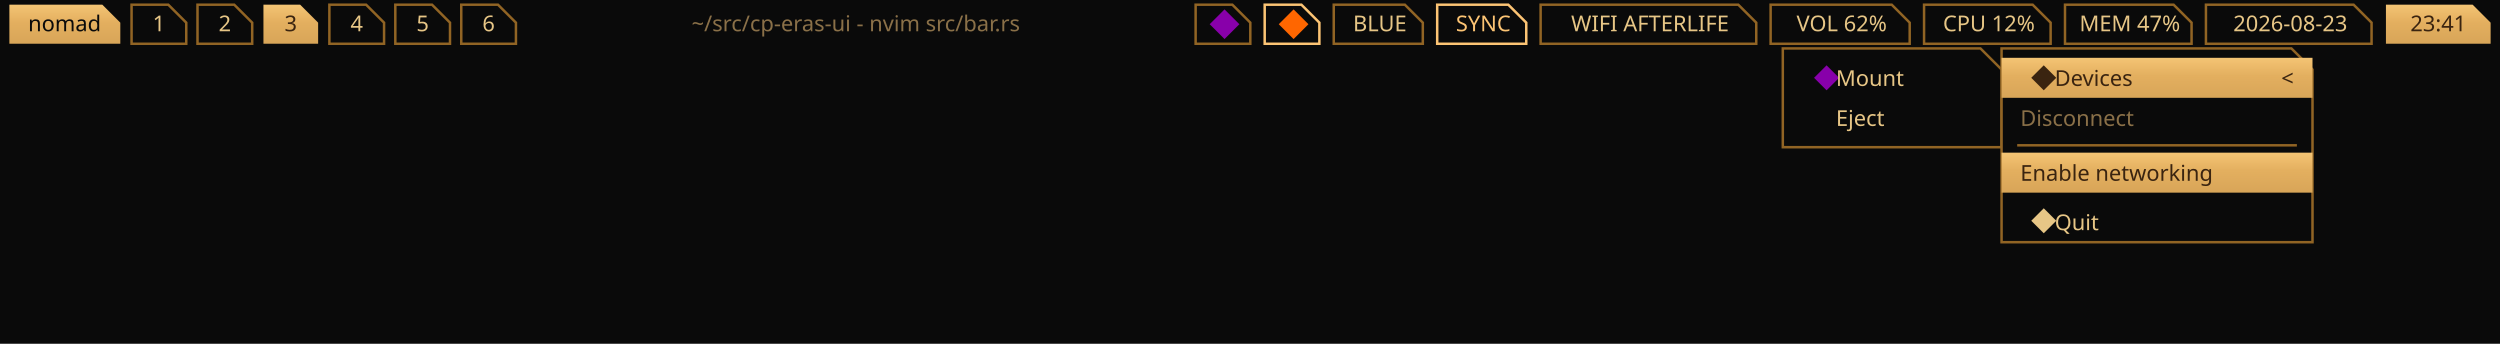
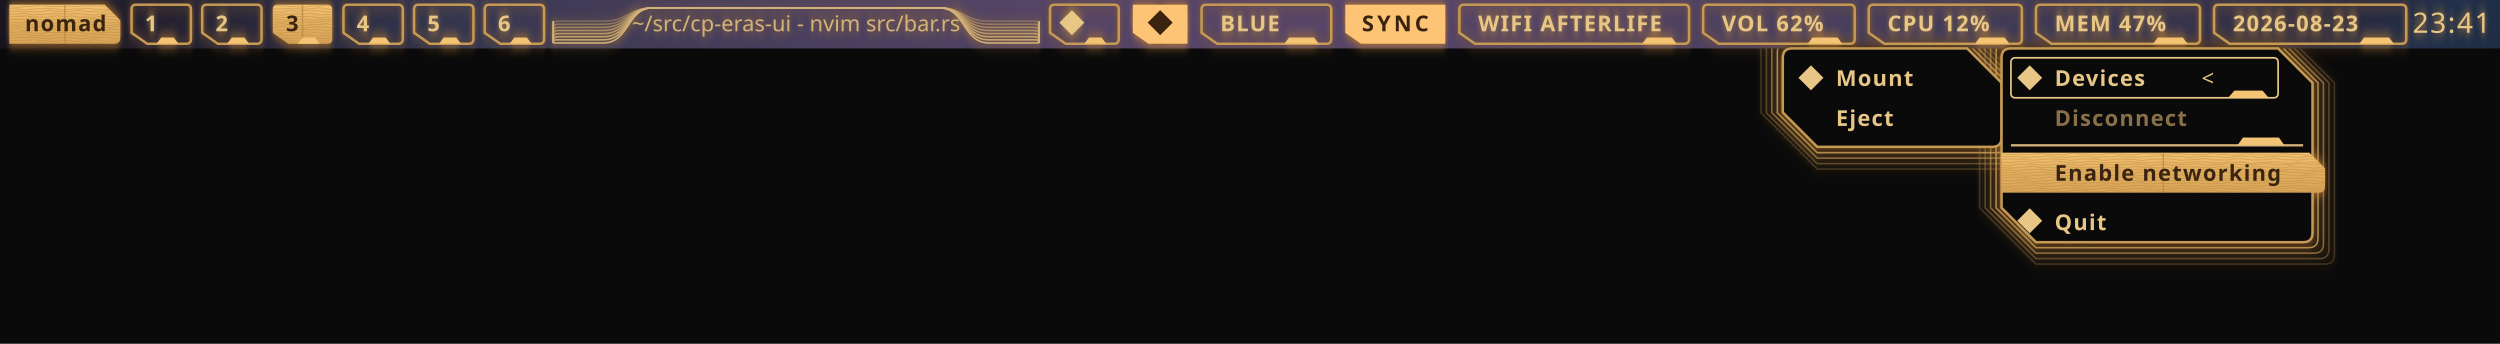
<svg xmlns="http://www.w3.org/2000/svg" width="1600" height="220" viewBox="0 0 1600 220" font-family="Rajdhani">
  <defs>
+     <radialGradient id="haze" gradientUnits="userSpaceOnUse" cx="825" cy="-120" r="1030" gradientTransform="rotate(1.3 825 -120) translate(825 -120) scale(1 0.515) translate(-825 120)">
+       <stop offset="0" stop-color="#574568" />
+       <stop offset="0.258" stop-color="#574568" />
+       <stop offset="0.572" stop-color="#3a3853" />
+       <stop offset="0.873" stop-color="#16121a" />
+       <stop offset="1" stop-color="#0e0a0d" />
+     </radialGradient>
+     <radialGradient id="hazeblue" gradientUnits="userSpaceOnUse" cx="900" cy="-120" r="1030" gradientTransform="rotate(2 900 -120) translate(900 -120) scale(1 0.515) translate(-900 120)">
+       <stop offset="0" stop-color="#223350" stop-opacity="0" />
+       <stop offset="0.60" stop-color="#223350" stop-opacity="0" />
+       <stop offset="0.68" stop-color="#223350" stop-opacity="0.85" />
+       <stop offset="0.76" stop-color="#1a2c46" stop-opacity="0.80" />
+       <stop offset="0.84" stop-color="#101d30" stop-opacity="0" />
+     </radialGradient>
+     <linearGradient id="hazebluefade" x1="0" y1="0" x2="1" y2="0">
+       <stop offset="0" stop-color="#000000" />
+       <stop offset="0.12" stop-color="#1a1a1a" />
+       <stop offset="0.22" stop-color="#7a7a7a" />
+       <stop offset="0.40" stop-color="#ffffff" />
+       <stop offset="1" stop-color="#ffffff" />
+     </linearGradient>
+     <mask id="bluemask">
+       <rect width="1600" height="900" fill="url(#hazebluefade)" />
+     </mask>
+     <clipPath id="stripclip">
+       <rect x="0" y="0" width="1600" height="31" />
+     </clipPath>
    <linearGradient id="veneer" x1="0" y1="0" x2="0" y2="1">
      <stop offset="0" stop-color="#f4c474" />
      <stop offset="0.45" stop-color="#e3af5f" />
      <stop offset="1" stop-color="#d8a558" />
    </linearGradient>
+     <clipPath id="hostclip">
+       <path d="M 6,3 H 67 L 77,13 V 24 Q 77,28 73,28 H 6 Z" />
+     </clipPath>
+     <clipPath id="ws3clip">
+       <path d="M 177.6,3 H 209.6 Q 212.6,3 212.6,6 V 25 Q 212.6,28 209.6,28 H 184.6 L 174.6,21 V 6 Q 174.6,3 177.6,3 Z" />
+     </clipPath>
+     <clipPath id="rowclip">
+       <path d="M 1281,97.7 H 1478 L 1488,107.7 V 119.3 Q 1488,123.3 1484,123.3 H 1281 Z" />
+     </clipPath>
+     <clipPath id="belowbar">
+       <rect x="0" y="31" width="1600" height="189" />
+     </clipPath>
+     <filter id="halo" x="-5%" y="-10%" width="110%" height="120%">
+       <feGaussianBlur stdDeviation="1.5 4.5" />
+       <feColorMatrix type="matrix" values="0.43 0 0 0 0  0 0.32 0 0 0  0 0 0.21 0 0  0 0 0 1.45 0" />
+     </filter>
+     <path id="tab" d="M -22,0 L -19,-4 H -3 L 0,0 Z" fill="#f4c474" />
+     <path id="tabn" d="M -14,0 L -11,-4 H -3 L 0,0 Z" fill="#f4c474" />
  </defs>
  <rect width="1600" height="220" fill="#0a0a0a" />
-   <g font-size="14">
-     <path d="M 6 3 H 65.5 L 77 14.5 V 28 H 6 Z" fill="url(#veneer)" />
-     <text x="18" y="20" fill="#0a0a0a">nomad</text>
-     <path d="M 84.2 3 H 107.7 L 119.2 14.5 V 28 H 84.2 Z" fill="none" stroke="#916424" stroke-width="1.6" />
-     <text x="101.7" y="20" text-anchor="middle" fill="#e7c686">1</text>
-     <path d="M 126.4 3 H 149.9 L 161.4 14.5 V 28 H 126.4 Z" fill="none" stroke="#916424" stroke-width="1.6" />
-     <text x="143.9" y="20" text-anchor="middle" fill="#e7c686">2</text>
-     <path d="M 168.6 3 H 192.1 L 203.6 14.5 V 28 H 168.6 Z" fill="url(#veneer)" />
-     <text x="186.1" y="20" text-anchor="middle" fill="#3a2410">3</text>
-     <path d="M 210.8 3 H 234.3 L 245.8 14.5 V 28 H 210.8 Z" fill="none" stroke="#916424" stroke-width="1.6" />
-     <text x="228.3" y="20" text-anchor="middle" fill="#e7c686">4</text>
-     <path d="M 253 3 H 276.5 L 288 14.5 V 28 H 253 Z" fill="none" stroke="#916424" stroke-width="1.6" />
-     <text x="270.5" y="20" text-anchor="middle" fill="#e7c686">5</text>
-     <path d="M 295.2 3 H 318.7 L 330.2 14.5 V 28 H 295.2 Z" fill="none" stroke="#916424" stroke-width="1.6" />
-     <text x="312.7" y="20" text-anchor="middle" fill="#e7c686">6</text>
-     <text x="547.7" y="20" text-anchor="middle" fill="#8a7048">~/src/cp-eras-ui - nvim src/bar.rs</text>
-     <path d="M 765.2 3 H 788.7 L 800.2 14.5 V 28 H 765.2 Z" fill="none" stroke="#916424" stroke-width="1.6" />
-     <path d="M 774.2 15.5 L 783.7 6 L 793.2 15.5 L 783.7 25 Z" fill="#8800aa" />
-     <path d="M 809.4 3 H 832.9 L 844.4 14.5 V 28 H 809.4 Z" fill="none" stroke="#fcc474" stroke-width="1.6" />
-     <path d="M 818.4 15.5 L 827.9 6 L 837.4 15.5 L 827.9 25 Z" fill="#ff6600" />
-     <path d="M 853.6 3 H 899.1 L 910.6 14.5 V 28 H 853.6 Z" fill="none" stroke="#916424" stroke-width="1.6" />
-     <text x="883.1" y="20" text-anchor="middle" fill="#e7c686">BLUE</text>
-     <path d="M 919.8 3 H 965.3 L 976.8 14.5 V 28 H 919.8 Z" fill="none" stroke="#fcc474" stroke-width="1.6" />
-     <text x="949.3" y="20" text-anchor="middle" fill="#fcc474">SYNC</text>
-     <path d="M 986 3 H 1112.5 L 1124 14.5 V 28 H 986 Z" fill="none" stroke="#916424" stroke-width="1.6" />
-     <text x="1056" y="20" text-anchor="middle" fill="#e7c686">WIFI AFTERLIFE</text>
-     <path d="M 1133.2 3 H 1210.7 L 1222.2 14.5 V 28 H 1133.2 Z" fill="none" stroke="#916424" stroke-width="1.6" />
-     <text x="1178.7" y="20" text-anchor="middle" fill="#e7c686">VOL  62%</text>
-     <path d="M 1231.4 3 H 1300.9 L 1312.4 14.5 V 28 H 1231.4 Z" fill="none" stroke="#916424" stroke-width="1.6" />
-     <text x="1272.9" y="20" text-anchor="middle" fill="#e7c686">CPU 12%</text>
-     <path d="M 1321.6 3 H 1391.1 L 1402.6 14.5 V 28 H 1321.6 Z" fill="none" stroke="#916424" stroke-width="1.6" />
-     <text x="1363.1" y="20" text-anchor="middle" fill="#e7c686">MEM 47%</text>
-     <path d="M 1411.8 3 H 1506.3 L 1517.8 14.5 V 28 H 1411.8 Z" fill="none" stroke="#916424" stroke-width="1.6" />
-     <text x="1465.8" y="20" text-anchor="middle" fill="#e7c686">2026-08-23</text>
-     <path d="M 1527 3 H 1582.5 L 1594 14.5 V 28 H 1527 Z" fill="url(#veneer)" />
-     <text x="1560.5" y="20" text-anchor="middle" fill="#3a2410">23:41</text>
+   <g clip-path="url(#stripclip)">
+     <rect width="1600" height="31" fill="#0e0a0d" />
+     <rect width="1600" height="900" fill="url(#haze)" />
+     <rect width="1600" height="560" fill="url(#hazeblue)" mask="url(#bluemask)" />
  </g>
-   <path d="M 1141 31 H 1267.5 L 1281 44.5 V 94.2 H 1141 Z" fill="#0a0a0a" stroke="#916424" stroke-width="1.6" />
-   <g font-size="14">
-     <path d="M 1161 49.8 L 1169 41.8 L 1177 49.8 L 1169 57.8 Z" fill="#8800aa" />
-     <text x="1175" y="55" fill="#e7c686">Mount</text>
-     <text x="1175" y="80.6" fill="#e7c686">Eject</text>
-   </g>
-   <path d="M 1281 31 H 1466.5 L 1480 44.5 V 155 H 1281 Z" fill="#0a0a0a" stroke="#916424" stroke-width="1.6" />
-   <g font-size="14">
-     <rect x="1281" y="37" width="199" height="25.6" fill="url(#veneer)" />
-     <path d="M 1300 49.8 L 1308 41.8 L 1316 49.8 L 1308 57.8 Z" fill="#3a2410" />
-     <text x="1315" y="55" fill="#3a2410">Devices</text>
-     <text x="1468" y="55" text-anchor="end" fill="#3a2410">&lt;</text>
-     <text x="1293" y="80.6" fill="#8a7048">Disconnect</text>
-     <line x1="1291" y1="93" x2="1470" y2="93" stroke="#916424" stroke-width="1.6" />
-     <rect x="1281" y="97.7" width="199" height="25.6" fill="url(#veneer)" />
-     <text x="1293" y="115.7" fill="#3a2410">Enable networking</text>
-     <path d="M 1300 141.3 L 1308 133.3 L 1316 141.3 L 1308 149.3 Z" fill="#e7c686" />
-     <text x="1315" y="147.3" fill="#e7c686">Quit</text>
+   <use href="#content" filter="url(#halo)" />
+   <g id="content">
+     <g font-size="14" font-weight="600" letter-spacing="0.8">
+       <path d="M 6,3 H 67 L 77,13 V 24 Q 77,28 73,28 H 6 Z" fill="url(#veneer)" />
+       <g clip-path="url(#hostclip)" fill="none" stroke="#b98a44" stroke-width="0.6" stroke-opacity="0.5">
+         <path d="M 6.0,3.9 l 5.0,0.8 5.0,-0.5 5.0,-0.2 5.0,-0.8 5.0,0.9 5.0,0.0 5.0,0.1 5.0,0.1 5.0,-0.2 5.0,-0.8 5.0,0.6 5.0,0.1 5.0,0.6 5.0,-0.9 1.0,0.0" />
+         <path d="M 6.0,5.6 l 5.0,0.1 5.0,0.7 5.0,-0.6 5.0,-0.4 5.0,-0.0 5.0,0.4 5.0,0.6 5.0,-0.6 5.0,-0.1 5.0,-0.5 5.0,0.7 5.0,0.3 5.0,-0.5 5.0,-0.2 1.0,0.0" />
+         <path d="M 6.0,7.3 l 5.0,-0.2 5.0,0.5 5.0,-0.1 5.0,0.0 5.0,-0.9 5.0,0.7 5.0,0.1 5.0,-0.1 5.0,-0.7 5.0,0.8 5.0,0.0 5.0,0.3 5.0,-1.0 5.0,0.2 1.0,-0.1" />
+         <path d="M 6.0,9.0 l 5.0,0.0 5.0,-0.4 5.0,0.9 5.0,-0.2 5.0,-0.4 5.0,-0.2 5.0,0.2 5.0,-0.0 5.0,-0.2 5.0,0.8 5.0,0.1 5.0,-0.6 5.0,-0.1 5.0,-0.0 1.0,0.1" />
+         <path d="M 6.0,10.7 l 5.0,0.0 5.0,-0.5 5.0,0.6 5.0,0.1 5.0,0.2 5.0,-1.0 5.0,0.5 5.0,-0.4 5.0,0.9 5.0,-0.1 5.0,0.1 5.0,-1.0 5.0,0.5 5.0,0.3 1.0,0.2" />
+         <path d="M 6.0,12.4 l 5.0,0.1 5.0,-0.1 5.0,-0.5 5.0,0.9 5.0,0.0 5.0,-0.4 5.0,-0.4 5.0,0.1 5.0,0.8 5.0,-0.2 5.0,-0.6 5.0,0.1 5.0,0.2 5.0,0.8 1.0,-0.1" />
+         <path d="M 6.0,14.1 l 5.0,0.6 5.0,-0.5 5.0,-0.6 5.0,0.5 5.0,0.2 5.0,0.5 5.0,-1.0 5.0,0.9 5.0,-0.3 5.0,-0.0 5.0,-0.8 5.0,0.8 5.0,0.2 5.0,-0.1 1.0,-0.3" />
+         <path d="M 6.0,15.8 l 5.0,0.5 5.0,-0.4 5.0,-0.0 5.0,-0.7 5.0,0.8 5.0,0.3 5.0,-0.2 5.0,0.4 5.0,-0.5 5.0,-0.5 5.0,0.3 5.0,0.2 5.0,0.5 5.0,-1.0 1.0,-0.0" />
+         <path d="M 6.0,17.5 l 5.0,-0.3 5.0,0.7 5.0,-0.2 5.0,-0.7 5.0,0.3 5.0,0.1 5.0,0.7 5.0,-0.6 5.0,-0.1 5.0,-0.6 5.0,0.9 5.0,0.0 5.0,-0.2 5.0,-0.5 1.0,0.1" />
+         <path d="M 6.0,19.2 l 5.0,-0.7 5.0,1.1 5.0,-0.2 5.0,0.1 5.0,-0.9 5.0,0.5 5.0,0.4 5.0,-0.5 5.0,-0.3 5.0,0.5 5.0,0.2 5.0,0.3 5.0,-1.0 5.0,0.4 1.0,-0.0" />
+         <path d="M 6.0,20.9 l 5.0,-0.4 5.0,0.0 5.0,0.8 5.0,0.1 5.0,-0.7 5.0,0.1 5.0,-0.0 5.0,0.1 5.0,-0.4 5.0,1.0 5.0,-0.2 5.0,-0.3 5.0,-0.4 5.0,0.3 1.0,0.0" />
+         <path d="M 6.0,22.6 l 5.0,-0.2 5.0,-0.5 5.0,0.9 5.0,-0.0 5.0,0.3 5.0,-1.0 5.0,0.3 5.0,-0.2 5.0,0.6 5.0,0.1 5.0,0.0 5.0,-1.0 5.0,0.7 5.0,0.1 1.0,0.2" />
+         <path d="M 6.0,24.3 l 5.0,-0.3 5.0,0.0 5.0,-0.2 5.0,0.6 5.0,0.4 5.0,-0.7 5.0,-0.1 5.0,-0.1 5.0,1.0 5.0,-0.5 5.0,-0.3 5.0,-0.2 5.0,0.4 5.0,0.6 1.0,0.1" />
+         <path d="M 6.0,26.0 l 5.0,0.0 5.0,0.1 5.0,-0.8 5.0,0.7 5.0,0.1 5.0,0.5 5.0,-0.9 5.0,0.7 5.0,-0.1 5.0,-0.1 5.0,-0.8 5.0,0.9 5.0,0.0 5.0,0.2 1.0,-0.3" />
+         <path d="M 6.0,27.7 l 5.0,0.1 5.0,-0.1 5.0,-0.1 5.0,-0.5 5.0,0.5 5.0,0.6 5.0,-0.5 5.0,0.6 5.0,-0.8 5.0,-0.2 5.0,0.0 5.0,0.5 5.0,0.3 5.0,-0.9 1.0,-0.2" />
+         <line x1="41.5" y1="3" x2="41.5" y2="28" stroke-width="0.9" stroke-opacity="0.8" />
+       </g>
+       <text x="16" y="20" fill="#3a2410">nomad</text>
+       <g fill="none" stroke="#c69a55" stroke-width="1.6">
+         <path d="M 87.2,3 H 119.2 Q 122.2,3 122.2,6 V 25 Q 122.2,28 119.2,28 H 94.2 L 84.2,21 V 6 Q 84.2,3 87.2,3 Z" />
+         <path d="M 132.4,3 H 164.4 Q 167.4,3 167.4,6 V 25 Q 167.4,28 164.4,28 H 139.4 L 129.4,21 V 6 Q 129.4,3 132.4,3 Z" />
+         <path d="M 222.8,3 H 254.8 Q 257.8,3 257.8,6 V 25 Q 257.8,28 254.8,28 H 229.8 L 219.8,21 V 6 Q 219.8,3 222.8,3 Z" />
+         <path d="M 268,3 H 300 Q 303,3 303,6 V 25 Q 303,28 300,28 H 275 L 265,21 V 6 Q 265,3 268,3 Z" />
+         <path d="M 313.2,3 H 345.2 Q 348.2,3 348.2,6 V 25 Q 348.2,28 345.2,28 H 320.2 L 310.2,21 V 6 Q 310.2,3 313.2,3 Z" />
+       </g>
+       <path d="M 177.6,3 H 209.6 Q 212.6,3 212.6,6 V 25 Q 212.6,28 209.6,28 H 184.6 L 174.6,21 V 6 Q 174.6,3 177.6,3 Z" fill="url(#veneer)" />
+       <g clip-path="url(#ws3clip)" fill="none" stroke="#b98a44" stroke-width="0.6" stroke-opacity="0.5">
+         <path d="M 174.6,3.9 l 5.0,-0.3 5.0,0.4 5.0,0.2 5.0,0.4 5.0,-0.8 5.0,-0.1 5.0,-0.3 3.0,0.7" />
+         <path d="M 174.6,5.6 l 5.0,0.1 5.0,-0.2 5.0,-0.0 5.0,0.5 5.0,-0.5 5.0,-0.5 5.0,0.9 3.0,0.1" />
+         <path d="M 174.6,7.3 l 5.0,0.7 5.0,-1.2 5.0,0.3 5.0,-0.1 5.0,0.0 5.0,-0.1 5.0,0.8 3.0,-0.3" />
+         <path d="M 174.6,9.0 l 5.0,0.7 5.0,-0.7 5.0,-0.2 5.0,-0.0 5.0,-0.2 5.0,0.9 5.0,-0.2 3.0,0.1" />
+         <path d="M 174.6,10.7 l 5.0,0.3 5.0,0.4 5.0,-1.0 5.0,0.2 5.0,0.1 5.0,0.7 5.0,-0.4 3.0,-0.1" />
+         <path d="M 174.6,12.4 l 5.0,0.2 5.0,0.4 5.0,-0.5 5.0,-0.4 5.0,0.9 5.0,-0.5 5.0,-0.1 3.0,-0.6" />
+         <path d="M 174.6,14.1 l 5.0,-0.1 5.0,0.0 5.0,0.7 5.0,-0.7 5.0,0.5 5.0,-0.6 5.0,-0.4 3.0,-0.1" />
+         <path d="M 174.6,15.8 l 5.0,-0.6 5.0,0.4 5.0,0.6 5.0,0.2 5.0,-0.7 5.0,-0.1 5.0,-0.4 3.0,0.8" />
+         <path d="M 174.6,17.5 l 5.0,-0.5 5.0,0.3 5.0,-0.0 5.0,0.7 5.0,-0.8 5.0,-0.2 5.0,0.6 3.0,0.4" />
+         <path d="M 174.6,19.2 l 5.0,0.2 5.0,-0.7 5.0,0.1 5.0,0.1 5.0,0.0 5.0,-0.2 5.0,1.0 3.0,-0.4" />
+         <path d="M 174.6,20.9 l 5.0,0.4 5.0,-0.7 5.0,0.1 5.0,-0.3 5.0,0.1 5.0,0.6 5.0,-0.0 3.0,-0.2" />
+         <path d="M 174.6,22.6 l 5.0,-0.1 5.0,0.5 5.0,-0.7 5.0,0.1 5.0,-0.0 5.0,0.9 5.0,-0.7 3.0,0.1" />
+         <path d="M 174.6,24.3 l 5.0,-0.4 5.0,1.0 5.0,-0.6 5.0,-0.1 5.0,0.6 5.0,-0.2 5.0,-0.2 3.0,-0.4" />
+         <path d="M 174.6,26.0 l 5.0,-0.5 5.0,0.4 5.0,0.7 5.0,-0.6 5.0,0.7 5.0,-0.9 5.0,-0.1 3.0,-0.3" />
+         <path d="M 174.6,27.7 l 5.0,-0.8 5.0,0.3 5.0,1.0 5.0,-0.1 5.0,-0.4 5.0,-0.2 5.0,-0.4 3.0,0.6" />
+         <line x1="193.6" y1="3" x2="193.6" y2="28" stroke-width="0.9" stroke-opacity="0.8" />
+       </g>
+       <use href="#tabn" x="114.2" y="28" />
+       <use href="#tabn" x="159.4" y="28" />
+       <use href="#tabn" x="204.6" y="28" />
+       <use href="#tabn" x="249.8" y="28" />
+       <use href="#tabn" x="295" y="28" />
+       <use href="#tabn" x="340.2" y="28" />
+       <g fill="#e7c686" text-anchor="middle">
+         <text x="96.7" y="20">1</text>
+         <text x="141.9" y="20">2</text>
+         <text x="187.1" y="20" fill="#3a2410">3</text>
+         <text x="232.3" y="20">4</text>
+         <text x="277.5" y="20">5</text>
+         <text x="322.7" y="20">6</text>
+       </g>
+       <g fill="none" stroke="#d3b279" stroke-width="1">
+         <path d="M 354,16.5 Q 354,13.5 357,13.5 H 386 C 403,13.5 401,5 418,5 H 601 C 618,5 616,13.5 633,13.5 H 662 Q 665,13.5 665,16.5" stroke-opacity="0.35" />
+         <path d="M 354,18.5 Q 354,15.5 357,15.5 H 386 C 403,15.5 401,5 418,5 H 601 C 618,5 616,15.5 633,15.5 H 662 Q 665,15.5 665,18.5" stroke-opacity="0.44" />
+         <path d="M 354,20.5 Q 354,17.5 357,17.5 H 386 C 403,17.5 401,5 418,5 H 601 C 618,5 616,17.5 633,17.5 H 662 Q 665,17.5 665,20.5" stroke-opacity="0.54" />
+         <path d="M 354,22.5 Q 354,19.5 357,19.5 H 386 C 403,19.5 401,5 418,5 H 601 C 618,5 616,19.5 633,19.5 H 662 Q 665,19.5 665,22.5" stroke-opacity="0.63" />
+         <path d="M 354,24.5 Q 354,21.5 357,21.5 H 386 C 403,21.5 401,5 418,5 H 601 C 618,5 616,21.5 633,21.5 H 662 Q 665,21.5 665,24.5" stroke-opacity="0.72" />
+         <path d="M 354,26.5 Q 354,23.5 357,23.5 H 386 C 403,23.5 401,5 418,5 H 601 C 618,5 616,23.5 633,23.5 H 662 Q 665,23.5 665,26.5" stroke-opacity="0.81" />
+         <path d="M 354,27.5 Q 354,25.5 356,25.5 H 386 C 403,25.5 401,5 418,5 H 601 C 618,5 616,25.5 633,25.5 H 663 Q 665,25.5 665,27.5" stroke-opacity="0.91" />
+         <path d="M 354,27.5 H 386 C 403,27.5 401,5 418,5 H 601 C 618,5 616,27.5 633,27.5 H 665" stroke-opacity="1" />
+         <path d="M 354,13.5 V 27.5 M 665,13.5 V 27.5" stroke-width="1.2" />
+       </g>
+       <text x="509.5" y="20" text-anchor="middle" fill="#d3b279" font-weight="400" letter-spacing="0">~/src/cp-eras-ui - nvim src/bar.rs</text>
+       <path d="M 675,3 H 713 Q 716,3 716,6 V 25 Q 716,28 713,28 H 682 L 672,21 V 6 Q 672,3 675,3 Z" fill="none" stroke="#c69a55" stroke-width="1.6" />
+       <use href="#tabn" x="708" y="28" />
+       <path d="M 678,14.5 L 686,6.5 L 694,14.5 L 686,22.5 Z" fill="#e7c686" />
+       <path d="M 725,3 H 760 V 28 H 735 L 725,21 Z" fill="#fcc474" />
+       <path d="M 734.5,14.5 L 742.5,6.5 L 750.5,14.5 L 742.5,22.5 Z" fill="#3a2410" />
+       <path d="M 772,3 H 849 Q 852,3 852,6 V 25 Q 852,28 849,28 H 779 L 769,21 V 6 Q 769,3 772,3 Z" fill="none" stroke="#c69a55" stroke-width="1.6" />
+       <use href="#tab" x="844" y="28" />
+       <text x="781" y="20" fill="#e7c686">BLUE</text>
+       <path d="M 861,3 H 925 V 28 H 871 L 861,21 Z" fill="#fcc474" />
+       <text x="893" y="20" text-anchor="middle" fill="#3a2410" letter-spacing="2">SYNC</text>
+       <g fill="none" stroke="#c69a55" stroke-width="1.6">
+         <path d="M 937,3 H 1078 Q 1081,3 1081,6 V 25 Q 1081,28 1078,28 H 944 L 934,21 V 6 Q 934,3 937,3 Z" />
+         <path d="M 1093,3 H 1184 Q 1187,3 1187,6 V 25 Q 1187,28 1184,28 H 1100 L 1090,21 V 6 Q 1090,3 1093,3 Z" />
+         <path d="M 1199,3 H 1291 Q 1294,3 1294,6 V 25 Q 1294,28 1291,28 H 1206 L 1196,21 V 6 Q 1196,3 1199,3 Z" />
+         <path d="M 1306,3 H 1405 Q 1408,3 1408,6 V 25 Q 1408,28 1405,28 H 1313 L 1303,21 V 6 Q 1303,3 1306,3 Z" />
+         <path d="M 1420,3 H 1537 Q 1540,3 1540,6 V 25 Q 1540,28 1537,28 H 1427 L 1417,21 V 6 Q 1417,3 1420,3 Z" />
+       </g>
+       <use href="#tab" x="1073" y="28" />
+       <use href="#tab" x="1179" y="28" />
+       <use href="#tab" x="1286" y="28" />
+       <use href="#tab" x="1400" y="28" />
+       <use href="#tab" x="1532" y="28" />
+       <g fill="#e7c686">
+         <text x="946" y="20">WIFI AFTERLIFE</text>
+         <text x="1102" y="20">VOL  62%</text>
+         <text x="1208" y="20">CPU 12%</text>
+         <text x="1315" y="20">MEM 47%</text>
+         <text x="1429" y="20">2026-08-23</text>
+       </g>
+       <text x="1594" y="21" text-anchor="end" fill="#e7c686" font-size="18" font-weight="500" letter-spacing="1">23:41</text>
+     </g>
+     <g clip-path="url(#belowbar)" fill="none" stroke="#c69a55" stroke-width="1">
+       <path d="M 1143.5,27.5 H 1259 L 1284.5,53 V 91.5 Q 1284.5,97.7 1278.3,97.7 H 1163 L 1137.5,72.2 V 33.7 Q 1137.5,27.5 1143.5,27.5 Z" stroke-opacity="0.85" />
+       <path d="M 1140,24 H 1259 L 1288,53 V 95 Q 1288,101.2 1281.8,101.2 H 1163 L 1134,72.2 V 30.2 Q 1134,24 1140,24 Z" stroke-opacity="0.61" />
+       <path d="M 1136.5,20.5 H 1259 L 1291.5,53 V 98.5 Q 1291.5,104.7 1285.3,104.7 H 1163 L 1130.5,72.2 V 26.7 Q 1130.5,20.5 1136.5,20.5 Z" stroke-opacity="0.37" />
+       <path d="M 1133,17 H 1259 L 1295,53 V 102 Q 1295,108.2 1288.8,108.2 H 1163 L 1127,72.2 V 23.2 Q 1127,17 1133,17 Z" stroke-opacity="0.25" />
+       <path d="M 1283.5,27.5 H 1458 L 1483.5,53 V 152.5 Q 1483.5,158.5 1477.5,158.5 H 1303 L 1277.5,133 V 33.5 Q 1277.5,27.5 1283.5,27.5 Z" stroke-opacity="0.85" />
+       <path d="M 1280,24 H 1458 L 1487,53 V 156 Q 1487,162 1481,162 H 1303 L 1274,133 V 30 Q 1274,24 1280,24 Z" stroke-opacity="0.61" />
+       <path d="M 1276.5,20.5 H 1458 L 1490.5,53 V 159.5 Q 1490.5,165.5 1484.5,165.5 H 1303 L 1270.5,133 V 26.5 Q 1270.5,20.5 1276.5,20.5 Z" stroke-opacity="0.37" />
+       <path d="M 1273,17 H 1458 L 1494,53 V 163 Q 1494,169 1488,169 H 1303 L 1267,133 V 23 Q 1267,17 1273,17 Z" stroke-opacity="0.25" />
+     </g>
+     <path d="M 1147,31 H 1259 L 1281,53 V 88 Q 1281,94 1275,94 H 1163 L 1141,72 V 37 Q 1141,31 1147,31 Z" fill="#0a0a0a" stroke="#c69a55" stroke-width="1.6" />
+     <g font-size="14" font-weight="600" letter-spacing="0.8">
+       <path d="M 1151,49.8 L 1159,41.8 L 1167,49.8 L 1159,57.8 Z" fill="#e7c686" />
+       <text x="1175" y="55" fill="#e7c686">Mount</text>
+       <text x="1175" y="80.6" fill="#e7c686">Eject</text>
+     </g>
+     <path d="M 1287,31 H 1458 L 1480,53 V 149 Q 1480,155 1474,155 H 1303 L 1281,133 V 37 Q 1281,31 1287,31 Z" fill="#0a0a0a" stroke="#c69a55" stroke-width="1.6" />
+     <g font-size="14" font-weight="600" letter-spacing="0.8">
+       <path d="M 1290,37 H 1455 Q 1458,37 1458,40 V 59.6 Q 1458,62.6 1455,62.6 H 1290 Q 1287,62.6 1287,59.6 V 40 Q 1287,37 1290,37 Z" fill="none" stroke="#e7c686" stroke-width="1.1" />
+       <path d="M 1426,62.6 L 1430,58 H 1448 L 1452,62.6 Z" fill="#f4c474" />
+       <path d="M 1291,49.8 L 1299,41.8 L 1307,49.8 L 1299,57.8 Z" fill="#e7c686" />
+       <text x="1315" y="55" fill="#e7c686">Devices</text>
+       <text x="1417" y="55" text-anchor="end" fill="#e7c686" font-weight="400">&lt;</text>
+       <text x="1315" y="80.6" fill="#8a7048">Disconnect</text>
+       <line x1="1287" y1="93" x2="1474" y2="93" stroke="#d3b279" stroke-width="1.5" />
+       <path d="M 1432,93 L 1435.5,88 H 1458.5 L 1462,93 Z" fill="#f4c474" />
+       <path d="M 1281,97.7 H 1478 L 1488,107.7 V 119.3 Q 1488,123.3 1484,123.3 H 1281 Z" fill="url(#veneer)" />
+       <g clip-path="url(#rowclip)" fill="none" stroke="#b98a44" stroke-width="0.6" stroke-opacity="0.5">
+         <path d="M 1281.0,98.6 l 5.0,0.3 5.0,-0.1 5.0,0.4 5.0,-0.6 5.0,-0.4 5.0,0.5 5.0,0.2 5.0,0.3 5.0,-1.1 5.0,0.4 5.0,0.1 5.0,0.6 5.0,-0.5 5.0,-0.5 5.0,0.4 5.0,0.2 5.0,0.5 5.0,-1.0 5.0,0.2 5.0,0.0 5.0,0.6 5.0,-0.7 5.0,-0.0 5.0,0.7 5.0,-0.1 5.0,-0.0 5.0,-0.9 5.0,0.8 5.0,0.1 5.0,0.3 5.0,-0.7 5.0,-0.2 5.0,0.6 5.0,0.1 5.0,0.1 5.0,-1.0 5.0,0.6 5.0,0.1 5.0,0.4 5.0,-0.7 5.0,-0.3 2.0,-0.1" />
+         <path d="M 1281.0,100.3 l 5.0,-0.0 5.0,-0.2 5.0,0.8 5.0,-0.5 5.0,-0.1 5.0,-0.6 5.0,0.9 5.0,0.1 5.0,-0.2 5.0,-0.5 5.0,-0.1 5.0,0.9 5.0,-0.4 5.0,-0.0 5.0,-0.8 5.0,0.8 5.0,0.2 5.0,-0.1 5.0,-0.5 5.0,-0.2 5.0,0.1 5.0,0.2 5.0,-0.1 5.0,0.9 5.0,-0.6 5.0,-0.3 5.0,-0.0 5.0,0.4 5.0,0.5 5.0,-0.9 5.0,0.1 5.0,-0.2 5.0,1.0 5.0,-0.4 5.0,-0.4 5.0,-0.2 5.0,0.4 5.0,0.6 5.0,-0.8 5.0,-0.0 5.0,-0.3 2.0,0.5" />
+         <path d="M 1281.0,102.0 l 5.0,-0.2 5.0,0.1 5.0,0.0 5.0,0.7 5.0,-0.4 5.0,-0.6 5.0,0.3 5.0,0.2 5.0,0.6 5.0,-1.0 5.0,0.1 5.0,-0.0 5.0,0.8 5.0,-0.3 5.0,-0.6 5.0,0.2 5.0,0.2 5.0,0.7 5.0,-0.9 5.0,0.0 5.0,-0.3 5.0,0.3 5.0,0.7 5.0,-0.3 5.0,-0.2 5.0,-0.7 5.0,0.9 5.0,-0.0 5.0,0.1 5.0,-0.8 5.0,0.1 5.0,0.7 5.0,-0.1 5.0,-0.1 5.0,-0.8 5.0,0.8 5.0,0.1 5.0,0.2 5.0,-0.8 5.0,-0.0 5.0,0.6 2.0,0.3" />
+         <path d="M 1281.0,103.7 l 5.0,0.4 5.0,-0.6 5.0,-0.3 5.0,0.9 5.0,-0.3 5.0,0.0 5.0,-0.8 5.0,0.7 5.0,0.3 5.0,-0.0 5.0,-0.5 5.0,-0.3 5.0,0.9 5.0,-0.1 5.0,0.1 5.0,-0.9 5.0,0.6 5.0,0.3 5.0,0.1 5.0,-0.5 5.0,-0.0 5.0,0.1 5.0,0.7 5.0,-0.8 5.0,-0.2 5.0,0.2 5.0,0.5 5.0,0.2 5.0,-0.9 5.0,0.3 5.0,-0.0 5.0,0.9 5.0,-0.7 5.0,-0.3 5.0,0.0 5.0,0.5 5.0,0.4 5.0,-0.9 5.0,0.1 5.0,-0.1 5.0,1.0 2.0,-0.3" />
+         <path d="M 1281.0,105.4 l 5.0,0.8 5.0,-1.1 5.0,-0.0 5.0,-0.1 5.0,0.8 5.0,-0.1 5.0,-0.7 5.0,0.1 5.0,0.1 5.0,0.8 5.0,-0.9 5.0,-0.0 5.0,-0.2 5.0,0.8 5.0,0.0 5.0,-0.6 5.0,-0.0 5.0,0.0 5.0,0.9 5.0,-0.7 5.0,0.0 5.0,0.5 5.0,-0.5 5.0,-0.2 5.0,-0.5 5.0,1.0 5.0,-0.2 5.0,-0.1 5.0,-0.7 5.0,0.4 5.0,0.6 5.0,-0.3 5.0,-0.2 5.0,-0.6 5.0,1.0 5.0,-0.1 5.0,0.0 5.0,-0.8 5.0,0.3 5.0,0.6 5.0,-0.1 2.0,-0.2" />
+         <path d="M 1281.0,107.1 l 5.0,0.4 5.0,-0.1 5.0,-0.5 5.0,-0.5 5.0,0.9 5.0,-0.1 5.0,0.2 5.0,-1.0 5.0,0.5 5.0,0.4 5.0,0.2 5.0,-0.4 5.0,-0.6 5.0,0.8 5.0,0.0 5.0,0.3 5.0,-1.0 5.0,0.3 5.0,0.3 5.0,0.3 5.0,-0.3 5.0,0.5 5.0,-1.0 5.0,0.0 5.0,0.3 5.0,0.4 5.0,-0.1 5.0,-0.9 5.0,0.5 5.0,0.1 5.0,0.7 5.0,-0.9 5.0,-0.1 5.0,0.2 5.0,0.5 5.0,0.1 5.0,-0.9 5.0,0.3 5.0,0.0 5.0,0.8 5.0,-0.8 2.0,0.1" />
+         <path d="M 1281.0,108.8 l 5.0,-0.2 5.0,0.9 5.0,-0.8 5.0,-0.1 5.0,-0.3 5.0,0.8 5.0,0.1 5.0,-0.6 5.0,-0.1 5.0,-0.1 5.0,1.0 5.0,-0.6 5.0,-0.1 5.0,-0.4 5.0,0.7 5.0,0.3 5.0,-0.6 5.0,-0.2 5.0,-0.2 5.0,1.0 5.0,-0.1 5.0,-0.6 5.0,-0.1 5.0,-0.2 5.0,1.0 5.0,-0.5 5.0,-0.1 5.0,-0.5 5.0,0.6 5.0,0.4 5.0,-0.5 5.0,-0.2 5.0,-0.3 5.0,1.1 5.0,-0.3 5.0,-0.1 5.0,-0.6 5.0,0.5 5.0,0.5 5.0,-0.4 5.0,-0.2 2.0,-0.1" />
+         <path d="M 1281.0,110.5 l 5.0,-0.2 5.0,0.4 5.0,0.2 5.0,-0.3 5.0,-0.7 5.0,0.7 5.0,0.0 5.0,0.4 5.0,-1.0 5.0,0.2 5.0,0.3 5.0,0.3 5.0,-0.2 5.0,-0.8 5.0,0.6 5.0,0.1 5.0,0.5 5.0,-1.0 5.0,0.0 5.0,0.3 5.0,0.5 5.0,-1.0 5.0,0.3 5.0,0.4 5.0,0.2 5.0,-0.3 5.0,-0.7 5.0,0.7 5.0,0.1 5.0,0.4 5.0,-1.0 5.0,0.1 5.0,0.3 5.0,0.4 5.0,-0.2 5.0,-0.8 5.0,0.6 5.0,0.1 5.0,0.6 5.0,-1.0 5.0,0.0 2.0,-0.2" />
+         <path d="M 1281.0,112.2 l 5.0,-0.3 5.0,-0.1 5.0,1.0 5.0,-0.5 5.0,-0.1 5.0,-0.5 5.0,0.6 5.0,0.4 5.0,-0.5 5.0,-0.2 5.0,-0.3 5.0,1.1 5.0,-0.4 5.0,-0.1 5.0,-0.6 5.0,0.5 5.0,0.5 5.0,-0.4 5.0,-0.2 5.0,-0.5 5.0,0.3 5.0,0.0 5.0,0.0 5.0,0.9 5.0,-0.7 5.0,-0.1 5.0,-0.3 5.0,0.7 5.0,0.2 5.0,-0.6 5.0,-0.1 5.0,-0.1 5.0,1.0 5.0,-0.6 5.0,-0.1 5.0,-0.5 5.0,0.7 5.0,0.3 5.0,-0.5 5.0,-0.2 5.0,-0.2 2.0,0.3" />
+         <path d="M 1281.0,113.9 l 5.0,-0.5 5.0,0.1 5.0,0.4 5.0,0.4 5.0,-0.1 5.0,-0.9 5.0,0.5 5.0,0.1 5.0,0.6 5.0,-0.9 5.0,-0.1 5.0,0.2 5.0,0.5 5.0,0.0 5.0,-0.9 5.0,0.4 5.0,0.0 5.0,0.8 5.0,-0.8 5.0,-0.2 5.0,-0.3 5.0,0.6 5.0,0.3 5.0,0.1 5.0,-0.4 5.0,-0.5 5.0,0.9 5.0,-0.1 5.0,0.2 5.0,-1.0 5.0,0.4 5.0,0.4 5.0,0.2 5.0,-0.4 5.0,-0.6 5.0,0.8 5.0,0.0 5.0,0.3 5.0,-1.0 5.0,0.3 5.0,0.3 2.0,0.5" />
+         <path d="M 1281.0,115.6 l 5.0,-0.1 5.0,-0.1 5.0,-0.4 5.0,1.1 5.0,-0.3 5.0,-0.1 5.0,-0.7 5.0,0.4 5.0,0.6 5.0,-0.3 5.0,-0.2 5.0,-0.6 5.0,1.0 5.0,-0.1 5.0,0.0 5.0,-0.7 5.0,0.3 5.0,0.6 5.0,-0.2 5.0,-0.2 5.0,-0.2 5.0,0.2 5.0,0.7 5.0,-0.9 5.0,0.0 5.0,-0.1 5.0,0.8 5.0,-0.1 5.0,-0.7 5.0,0.1 5.0,0.1 5.0,0.9 5.0,-0.8 5.0,-0.1 5.0,-0.2 5.0,0.8 5.0,0.0 5.0,-0.6 5.0,-0.1 5.0,-0.0 5.0,1.0 2.0,-0.2" />
+         <path d="M 1281.0,117.3 l 5.0,0.4 5.0,-0.7 5.0,-0.1 5.0,0.2 5.0,0.4 5.0,0.2 5.0,-0.9 5.0,0.3 5.0,0.0 5.0,0.8 5.0,-0.7 5.0,-0.3 5.0,0.1 5.0,0.5 5.0,0.3 5.0,-0.9 5.0,0.2 5.0,-0.1 5.0,0.9 5.0,-0.6 5.0,0.1 5.0,0.2 5.0,-0.1 5.0,-0.5 5.0,-0.2 5.0,0.9 5.0,-0.2 5.0,0.0 5.0,-0.9 5.0,0.7 5.0,0.3 5.0,0.0 5.0,-0.5 5.0,-0.4 5.0,0.9 5.0,-0.1 5.0,0.1 5.0,-1.0 5.0,0.5 5.0,0.3 5.0,0.2 2.0,-0.4" />
+         <path d="M 1281.0,119.0 l 5.0,0.2 5.0,-0.1 5.0,-0.1 5.0,-0.7 5.0,1.0 5.0,-0.1 5.0,0.0 5.0,-0.8 5.0,0.2 5.0,0.7 5.0,-0.1 5.0,-0.1 5.0,-0.8 5.0,0.9 5.0,0.0 5.0,0.2 5.0,-0.8 5.0,0.0 5.0,0.7 5.0,0.0 5.0,-0.1 5.0,0.5 5.0,-1.0 5.0,0.2 5.0,0.1 5.0,0.7 5.0,-0.4 5.0,-0.6 5.0,0.3 5.0,0.2 5.0,0.6 5.0,-1.0 5.0,0.1 5.0,-0.1 5.0,0.8 5.0,-0.2 5.0,-0.6 5.0,0.1 5.0,0.2 5.0,0.8 5.0,-0.9 2.0,-0.0" />
+         <path d="M 1281.0,120.7 l 5.0,-0.6 5.0,1.1 5.0,-0.5 5.0,-0.3 5.0,0.0 5.0,0.4 5.0,0.5 5.0,-0.9 5.0,0.1 5.0,-0.1 5.0,1.0 5.0,-0.5 5.0,-0.4 5.0,-0.1 5.0,0.4 5.0,0.6 5.0,-0.8 5.0,0.0 5.0,-0.3 5.0,1.0 5.0,-0.2 5.0,-0.3 5.0,-0.4 5.0,0.0 5.0,0.9 5.0,-0.5 5.0,-0.1 5.0,-0.7 5.0,0.9 5.0,0.1 5.0,-0.2 5.0,-0.5 5.0,-0.1 5.0,0.9 5.0,-0.3 5.0,-0.0 5.0,-0.8 5.0,0.8 5.0,0.2 5.0,-0.0 5.0,-0.5 2.0,0.1" />
+         <path d="M 1281.0,122.4 l 5.0,-0.8 5.0,1.0 5.0,0.0 5.0,-0.1 5.0,-0.9 5.0,0.8 5.0,0.1 5.0,0.2 5.0,-0.8 5.0,-0.1 5.0,0.7 5.0,0.0 5.0,0.1 5.0,-1.0 5.0,0.7 5.0,0.1 5.0,0.4 5.0,-0.7 5.0,-0.3 5.0,0.6 5.0,0.4 5.0,-1.0 5.0,0.5 5.0,0.1 5.0,0.5 5.0,-0.6 5.0,-0.4 5.0,0.5 5.0,0.2 5.0,0.4 5.0,-1.1 5.0,0.3 5.0,0.1 5.0,0.7 5.0,-0.5 5.0,-0.5 5.0,0.3 5.0,0.2 5.0,0.5 5.0,-1.0 5.0,0.2 2.0,-0.2" />
+         <line x1="1384.5" y1="97.7" x2="1384.5" y2="123.3" stroke-width="0.9" stroke-opacity="0.8" />
+       </g>
+       <text x="1315" y="115.7" fill="#3a2410">Enable networking</text>
+       <path d="M 1291,141.3 L 1299,133.3 L 1307,141.3 L 1299,149.3 Z" fill="#e7c686" />
+       <text x="1315" y="147.3" fill="#e7c686">Quit</text>
+     </g>
  </g>
</svg>
